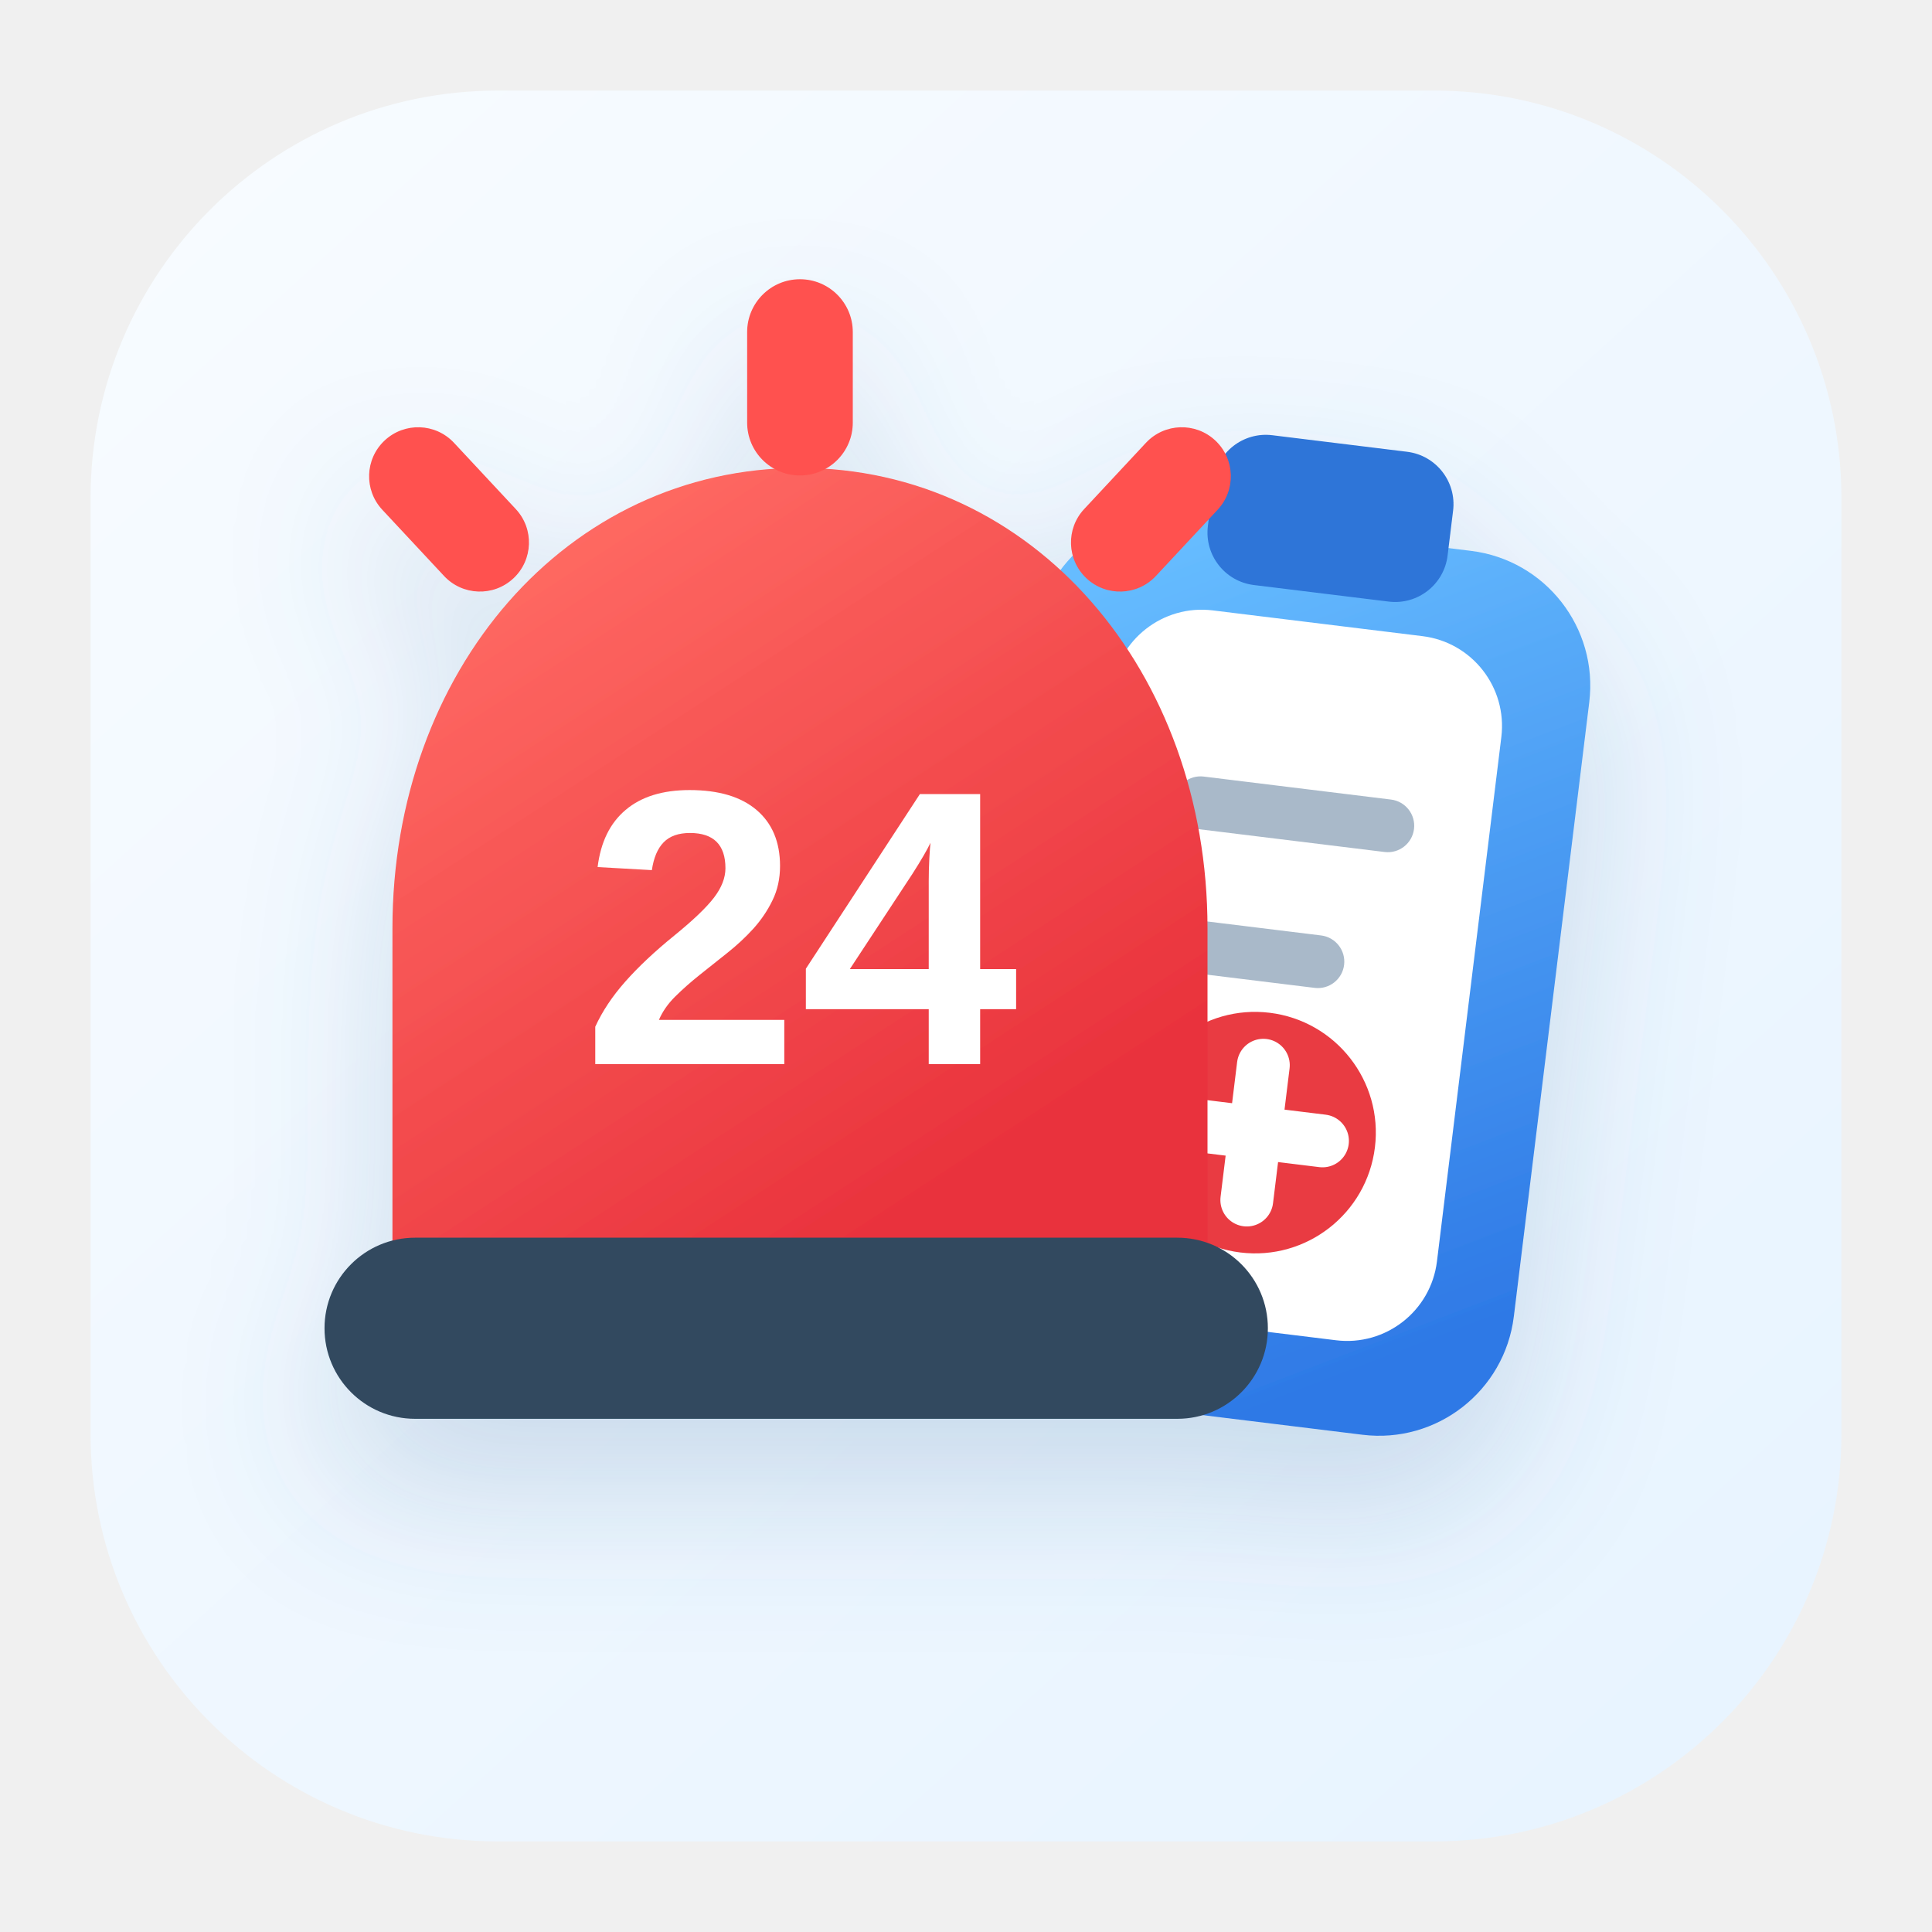
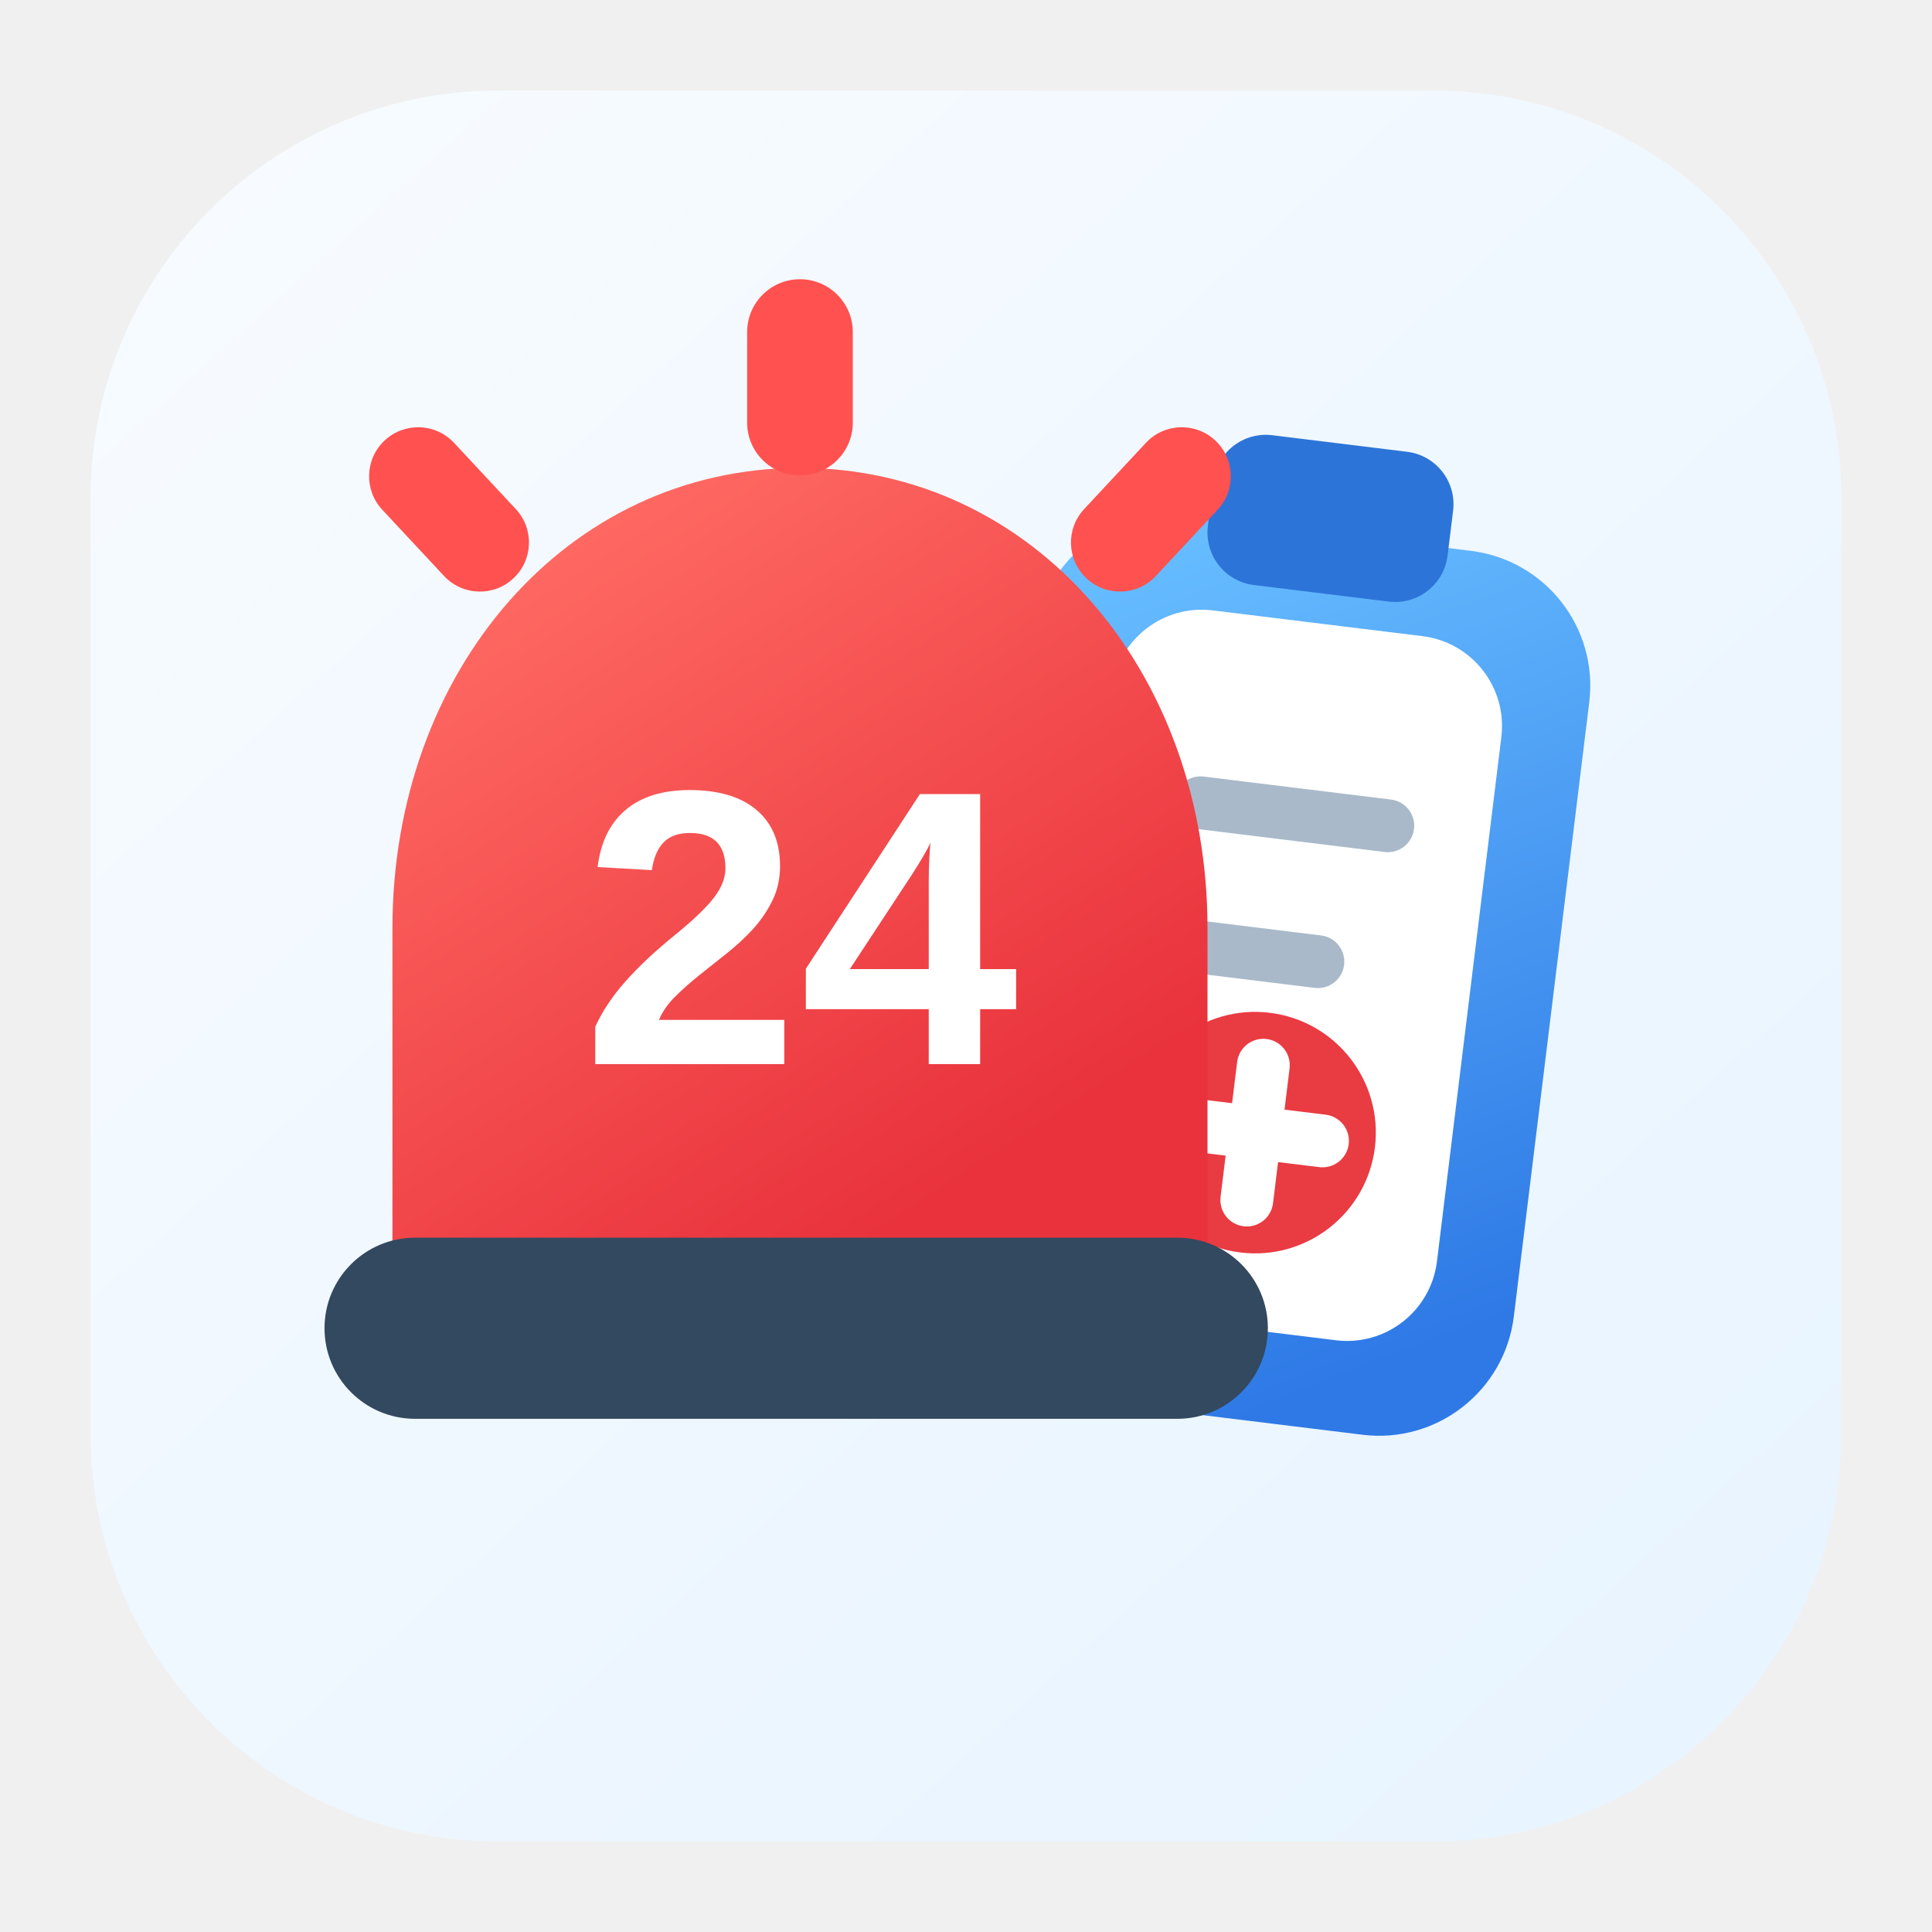
<svg xmlns="http://www.w3.org/2000/svg" viewBox="0 0 256 256">
  <defs>
    <linearGradient id="bg" x1="28" y1="20" x2="220" y2="232" gradientUnits="userSpaceOnUse">
      <stop stop-color="#F7FBFF" />
      <stop offset="1" stop-color="#E8F4FF" />
    </linearGradient>
    <linearGradient id="red" x1="76" y1="68" x2="132" y2="154" gradientUnits="userSpaceOnUse">
      <stop stop-color="#FF6A63" />
      <stop offset="1" stop-color="#E9323C" />
    </linearGradient>
    <linearGradient id="blue" x1="142" y1="78" x2="194" y2="176" gradientUnits="userSpaceOnUse">
      <stop stop-color="#66BCFF" />
      <stop offset="1" stop-color="#2E79E6" />
    </linearGradient>
-     <filter id="s" x="-40%" y="-40%" width="180%" height="190%">
-       <feDropShadow dx="0" dy="10" stdDeviation="10" flood-color="#4B7CA8" flood-opacity=".22" />
-     </filter>
  </defs>
  <rect x="12" y="12" width="232" height="232" rx="54" fill="url(#bg)" />
-   <g filter="url(#s)">
+   <g>
    <g transform="rotate(7 167 128)">
      <rect x="132" y="70" width="74" height="118" rx="18" fill="url(#blue)" />
      <rect x="143" y="82" width="52" height="94" rx="12" fill="#fff" />
      <rect x="153" y="58" width="32" height="20" rx="7" fill="#2D74D8" />
      <rect x="153" y="104" width="32" height="7" rx="3.5" fill="#A9B9C9" />
      <rect x="153" y="123" width="25" height="7" rx="3.5" fill="#A9B9C9" />
      <circle cx="169" cy="150" r="16" fill="#E93B42" />
      <path d="M169 141v18M160 150h18" stroke="#fff" stroke-width="7" stroke-linecap="round" />
    </g>
    <path d="M52 171v-48c0-34 23-61 54-61s54 27 54 61v48z" fill="url(#red)" />
    <rect x="43" y="164" width="125" height="24" rx="12" fill="#33495F" />
    <text x="106" y="141" text-anchor="middle" font-family="Arial,Helvetica,sans-serif" font-size="52" font-weight="800" fill="#fff">24</text>
    <rect x="99" y="37" width="14" height="26" rx="7" fill="#FF514F" />
    <rect x="53" y="55" width="13" height="25" rx="6.5" transform="rotate(-43 59.5 67.5)" fill="#FF514F" />
    <rect x="146" y="55" width="13" height="25" rx="6.5" transform="rotate(43 152.5 67.5)" fill="#FF514F" />
  </g>
</svg>
